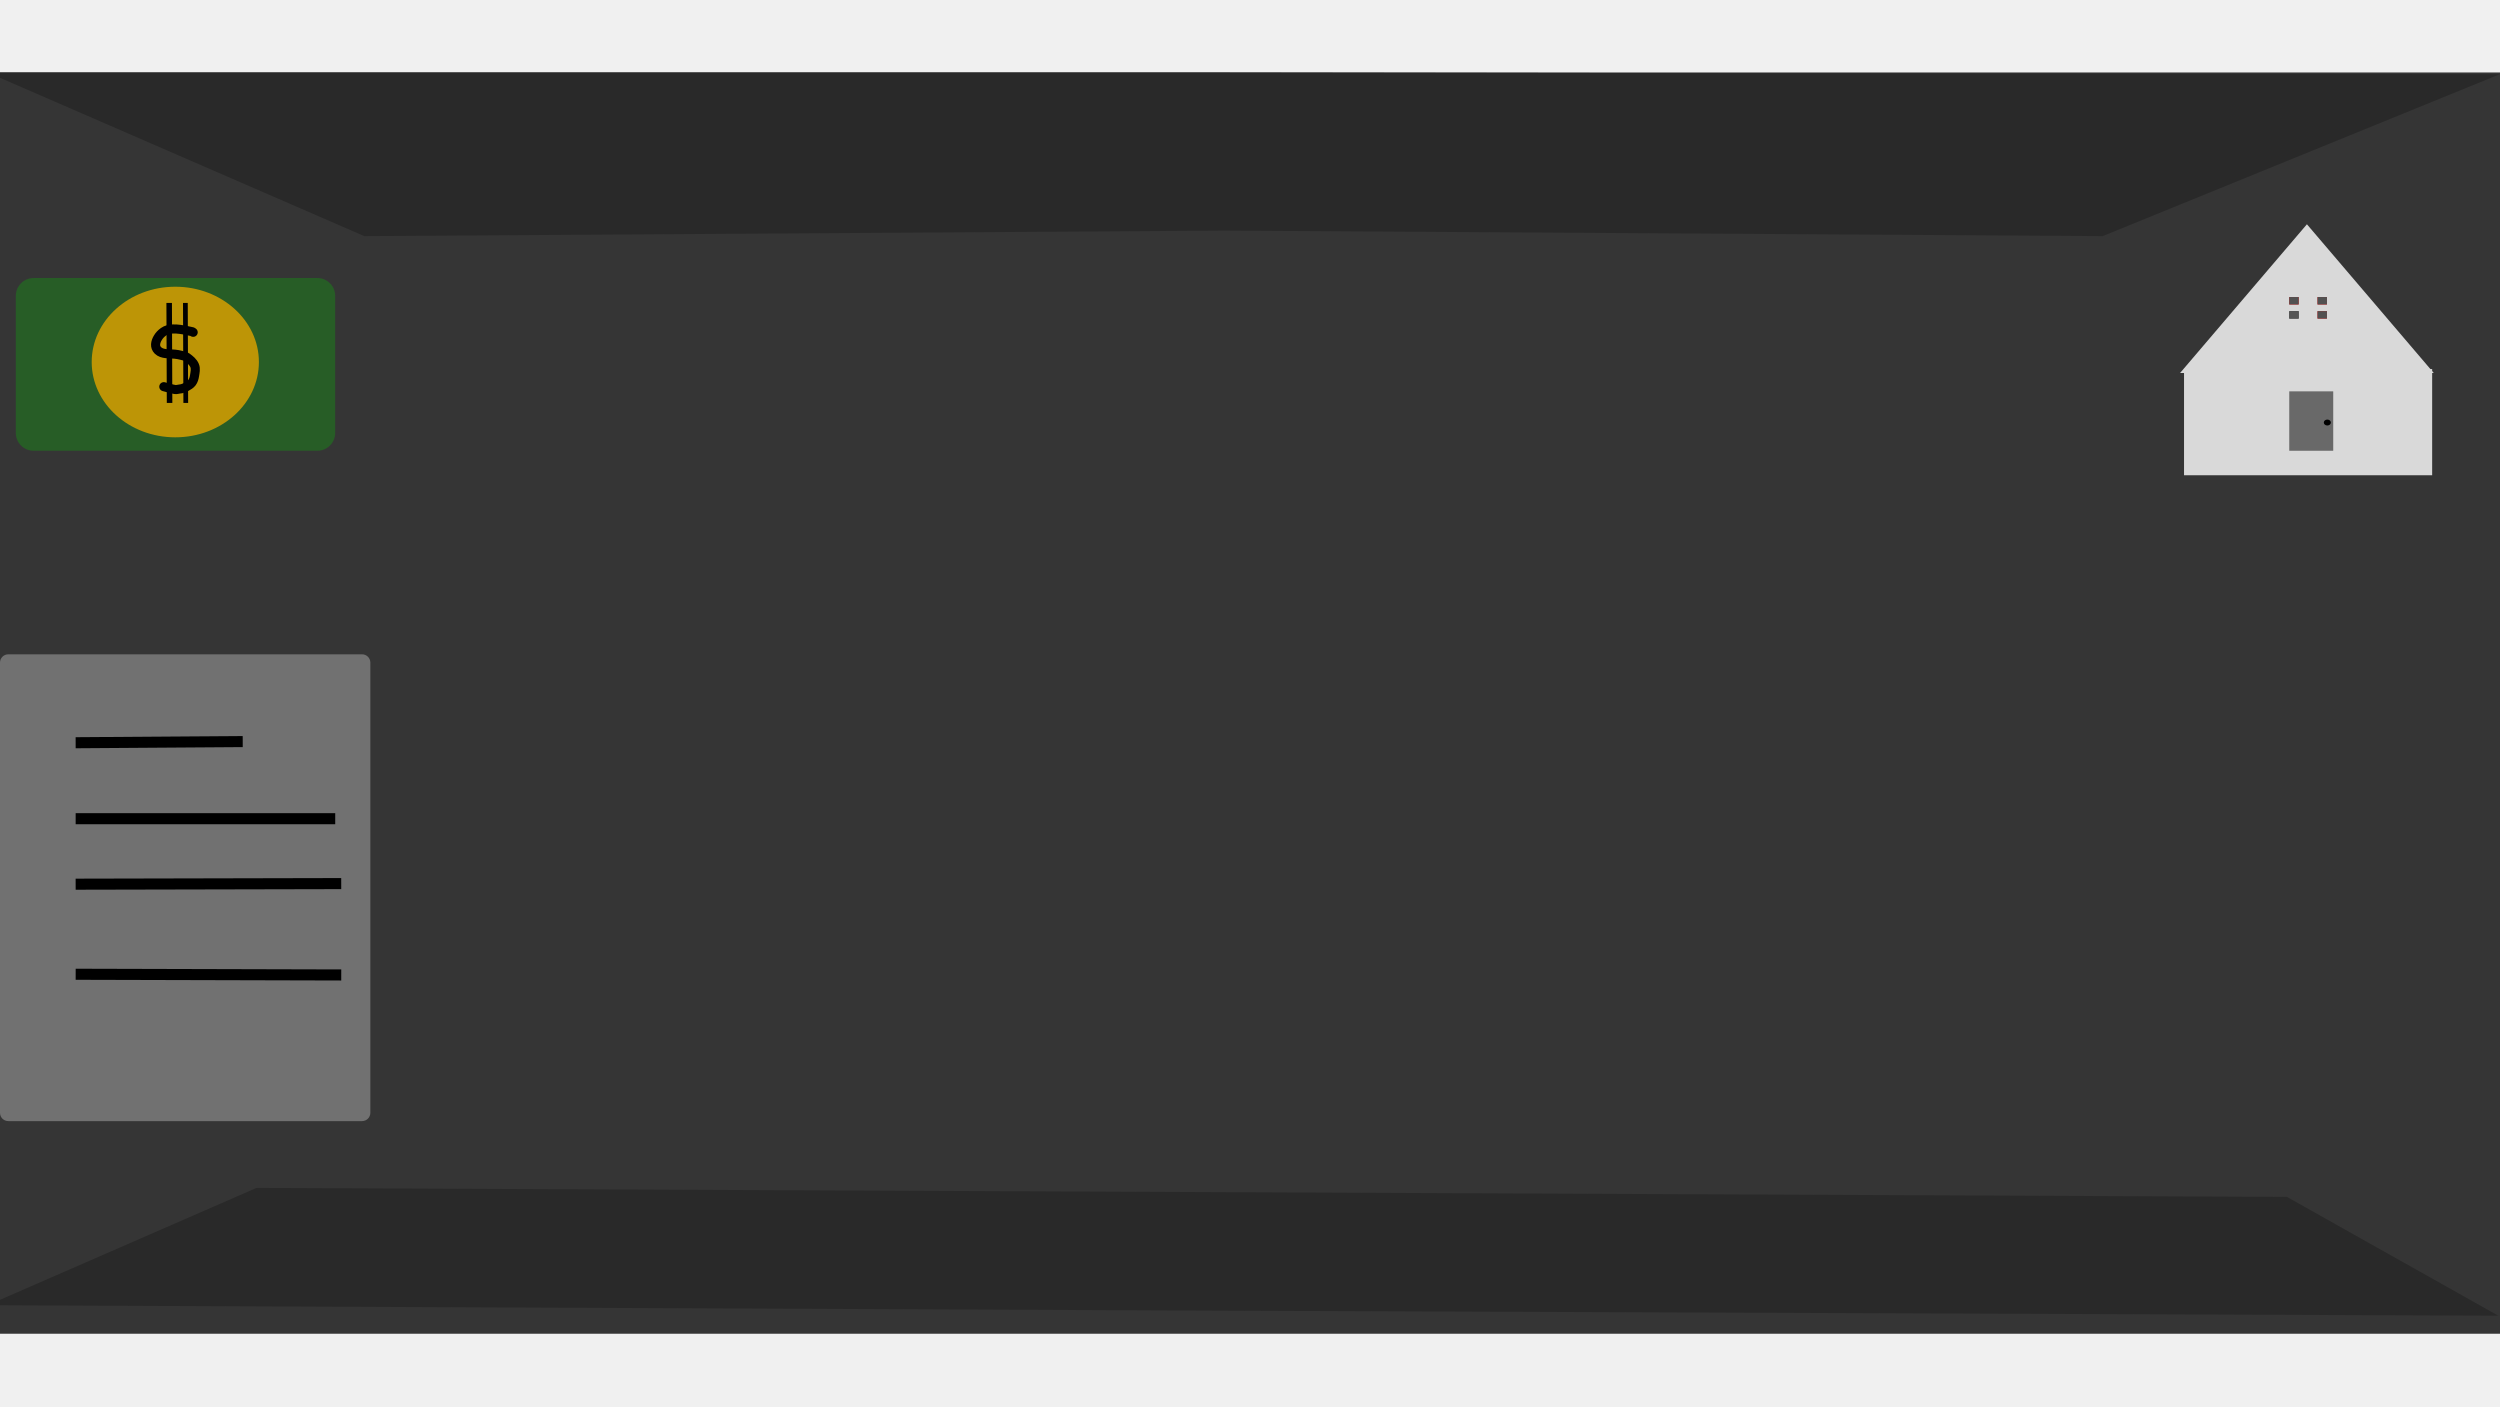
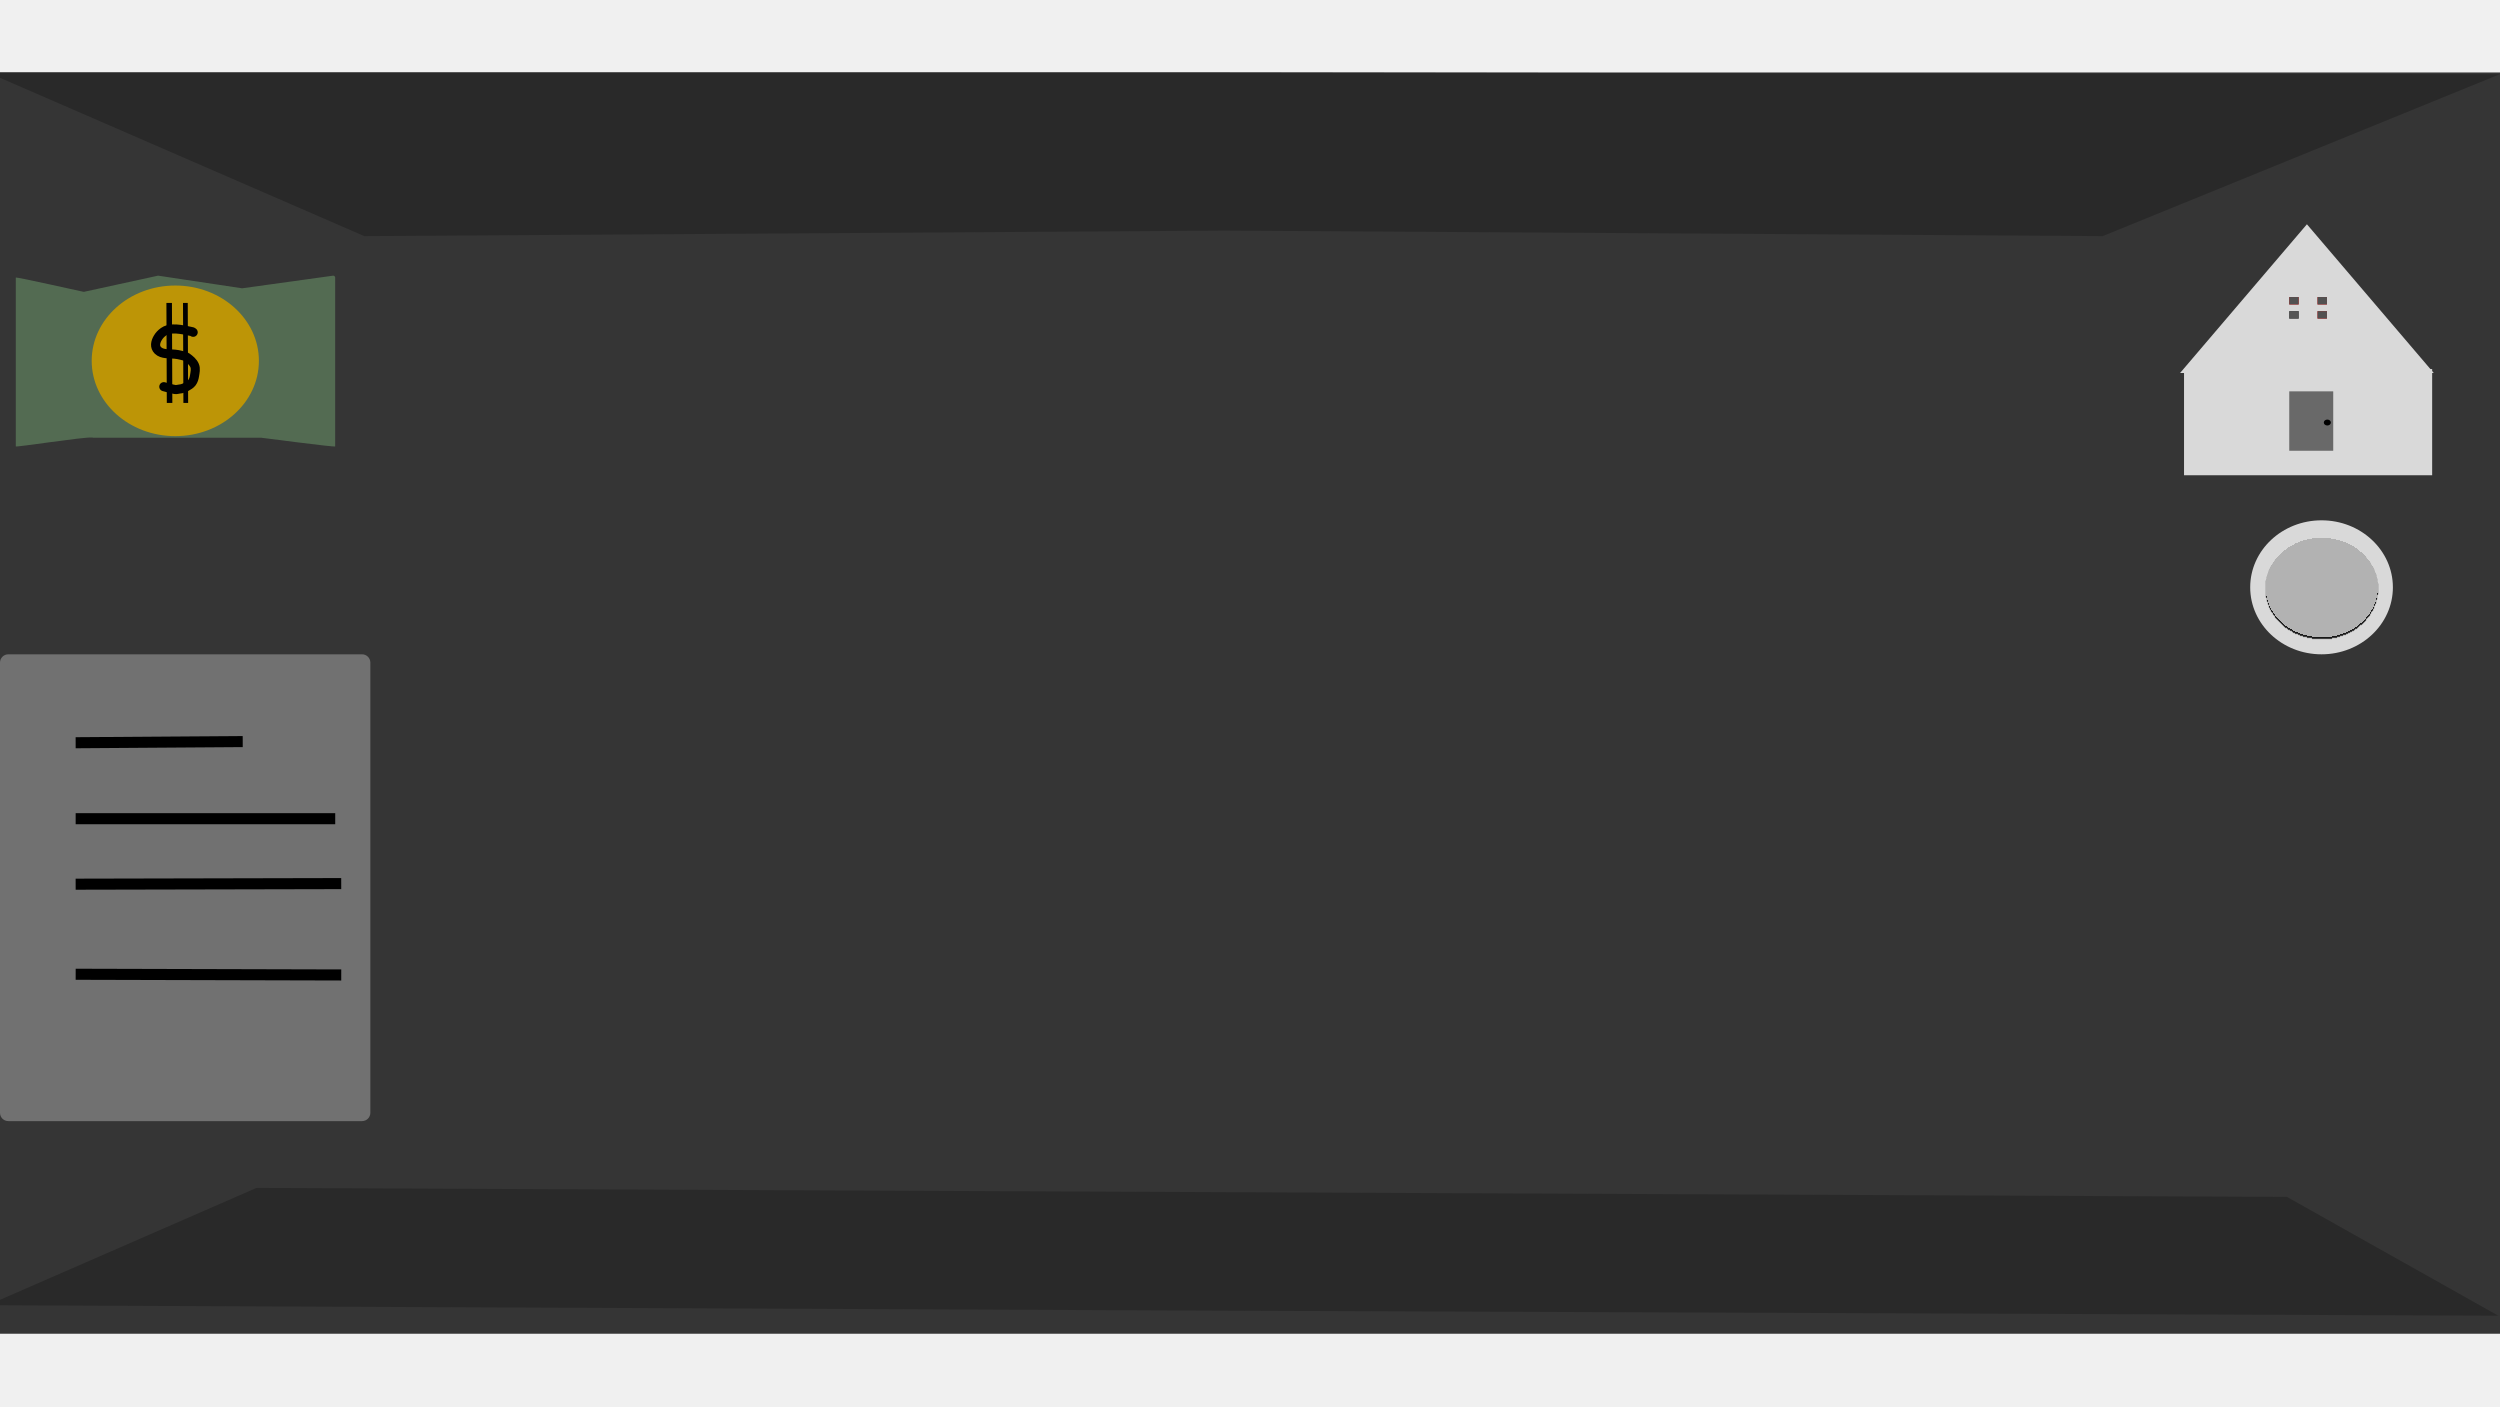
<svg xmlns="http://www.w3.org/2000/svg" width="1920" height="1080" viewBox="0 0 6325 3191" fill="none">
  <g clip-path="url(#clip0_1173_41)">
    <path d="M6325 0H0V3191H6325V0Z" fill="#353535" />
    <path d="M5785.84 2844.74L648.93 2822.01L-31.327 3118.78L3094.21 3132.62L6320.67 3145.32L5785.84 2844.74Z" fill="#292929" />
    <path d="M6325 4.194L5319.71 414L3096.51 400L921.712 414L-31 0H3096.51L6325 4.194Z" fill="#292929" />
    <rect opacity="0.48" y="1472" width="937" height="1181" rx="21" fill="#D9D9D9" fill-opacity="0.76" />
    <line y1="-14" x2="422.706" y2="-14" transform="matrix(0.999976 -0.00699179 0.00196917 0.999998 191.406 1709.71)" stroke="black" stroke-width="28" />
    <path d="M191.406 1887.91L848.113 1887.91" stroke="black" stroke-width="28" />
    <line y1="-14" x2="671.919" y2="-14" transform="matrix(0.999997 -0.00224534 0.00179358 0.999998 191.406 2067.59)" stroke="black" stroke-width="28" />
    <line y1="-14" x2="671.919" y2="-14" transform="matrix(0.999996 0.00266715 -0.00213052 0.999998 191.406 2295.47)" stroke="black" stroke-width="28" />
    <path d="M5836.5 384L6157.36 760.211H5515.64L5836.5 384Z" fill="#D9D9D9" />
    <rect x="5525.6" y="750.344" width="627.764" height="268.655" fill="#D9D9D9" />
    <path d="M5791.8 568.109H5815.64V586.896H5791.8V568.109Z" fill="#EB0000" />
    <path d="M5791.8 568.109H5815.64V586.896H5791.8V568.109Z" fill="#515151" />
    <path d="M5863.32 568.109H5887.16V586.896H5863.32V568.109Z" fill="#EB0000" />
    <path d="M5863.32 568.109H5887.16V586.896H5863.32V568.109Z" fill="#515151" />
    <path d="M5791.8 603.805H5815.64V622.592H5791.8V603.805Z" fill="#2F2F2F" />
    <path d="M5791.8 603.805H5815.64V622.592H5791.8V603.805Z" fill="#555555" />
    <path d="M5863.32 603.805H5887.16V622.592H5863.32V603.805Z" fill="#EB0000" />
    <path d="M5863.32 603.805H5887.16V622.592H5863.32V603.805Z" fill="#515151" />
    <rect x="5791.8" y="806.711" width="111.249" height="150.297" fill="#696969" />
    <ellipse cx="5888.15" cy="885.616" rx="8.94" ry="7.515" fill="black" />
-     <rect x="40" y="520" width="808" height="437" rx="45" fill="#04BD00" fill-opacity="0.29" />
-     <ellipse cx="443.5" cy="732.5" rx="211.5" ry="190.5" fill="#BD9506" />
-     <path d="M414.439 794.879C424.04 797.101 433.059 800.449 442.797 802.1C446.951 802.804 450.214 801.151 454.187 800.866C460.351 800.424 465.961 798.235 471.311 795.371C476.58 792.551 482.093 789.341 485.732 784.507C489.459 779.557 491.227 773.306 492.127 767.349C493.398 758.943 495.783 749.711 492.381 741.523C488.609 732.447 480.786 726.283 472.998 720.524C468.992 717.562 463.279 716.865 458.576 715.567C453.346 714.123 447.513 713.163 442.104 712.608C428.479 711.211 410.204 713.585 399.61 703.157C390.306 694 393.246 681.828 398.942 671.974C402.788 665.319 407.436 660.41 413.723 655.919C420.687 650.945 428.822 649.098 437.454 648.861C449.421 648.532 461.024 650.48 472.686 652.895C476.164 653.615 479.553 654.498 483.066 655.089C485.163 655.441 487.344 655.725 488.755 657.346" stroke="black" stroke-width="23" stroke-linecap="round" />
-     <line x1="429" y1="836.028" x2="428" y2="583.028" stroke="black" stroke-width="14" />
-     <line x1="470" y1="836.024" x2="469" y2="583.024" stroke="black" stroke-width="12" />
+     <ellipse cx="5873.5" cy="1302.5" rx="180.5" ry="169.5" fill="#D9D9D9" />
+     <g filter="url(#filter0_dddddddd_1173_41)">
+       <ellipse cx="5874" cy="1303" rx="142" ry="126" fill="#171717" fill-opacity="0.2" shape-rendering="crispEdges" />
+     </g>
  </g>
+   <path d="M40 519C40 516.301 201.671 553.268 211.561 554.941C211.914 555.001 212.177 554.962 212.527 554.885L400 514L612.5 546L843 514C845.762 514 848 516.239 848 519V946C848 948.761 663.261 924 660.5 924H236.571C235.245 924 233.942 923.636 232.621 923.519C212.162 921.717 40 948.632 40 946V519Z" fill="#536B52" />
+   <ellipse cx="443.5" cy="729.5" rx="211.5" ry="190.5" fill="#BD9506" />
+   <path d="M414.439 794.879C424.04 797.101 433.059 800.449 442.797 802.1C446.951 802.804 450.214 801.151 454.187 800.866C460.351 800.424 465.961 798.235 471.311 795.371C476.58 792.551 482.093 789.341 485.732 784.507C489.459 779.557 491.227 773.306 492.127 767.349C493.398 758.943 495.783 749.711 492.381 741.523C488.609 732.447 480.786 726.283 472.998 720.524C468.992 717.562 463.279 716.865 458.576 715.567C453.346 714.123 447.513 713.163 442.104 712.608C428.479 711.211 410.204 713.585 399.61 703.157C390.306 694 393.246 681.828 398.942 671.974C402.788 665.319 407.436 660.41 413.723 655.919C420.687 650.945 428.822 649.098 437.454 648.861C449.421 648.532 461.024 650.48 472.686 652.895C476.164 653.615 479.553 654.498 483.066 655.089C485.163 655.441 487.344 655.725 488.755 657.346" stroke="black" stroke-width="23" stroke-linecap="round" />
+   <line x1="429" y1="836.028" x2="428" y2="583.028" stroke="black" stroke-width="14" />
+   <line x1="470" y1="836.024" x2="469" y2="583.024" stroke="black" stroke-width="12" />
  <defs>
+     <filter id="filter0_dddddddd_1173_41" x="5728" y="1177" width="292" height="260" filterUnits="userSpaceOnUse" color-interpolation-filters="sRGB">
+       <feFlood flood-opacity="0" result="BackgroundImageFix" />
+       <feColorMatrix in="SourceAlpha" type="matrix" values="0 0 0 0 0 0 0 0 0 0 0 0 0 0 0 0 0 0 127 0" result="hardAlpha" />
+       <feOffset dy="4" />
+       <feGaussianBlur stdDeviation="2" />
+       <feComposite in2="hardAlpha" operator="out" />
+       <feColorMatrix type="matrix" values="0 0 0 0 0 0 0 0 0 0 0 0 0 0 0 0 0 0 0.25 0" />
+       <feBlend mode="normal" in2="BackgroundImageFix" result="effect1_dropShadow_1173_41" />
+       <feColorMatrix in="SourceAlpha" type="matrix" values="0 0 0 0 0 0 0 0 0 0 0 0 0 0 0 0 0 0 127 0" result="hardAlpha" />
+       <feOffset dy="4" />
+       <feGaussianBlur stdDeviation="2" />
+       <feComposite in2="hardAlpha" operator="out" />
+       <feColorMatrix type="matrix" values="0 0 0 0 0 0 0 0 0 0 0 0 0 0 0 0 0 0 0.25 0" />
+       <feBlend mode="normal" in2="effect1_dropShadow_1173_41" result="effect2_dropShadow_1173_41" />
+       <feColorMatrix in="SourceAlpha" type="matrix" values="0 0 0 0 0 0 0 0 0 0 0 0 0 0 0 0 0 0 127 0" result="hardAlpha" />
+       <feOffset dy="4" />
+       <feGaussianBlur stdDeviation="2" />
+       <feComposite in2="hardAlpha" operator="out" />
+       <feColorMatrix type="matrix" values="0 0 0 0 0 0 0 0 0 0 0 0 0 0 0 0 0 0 0.25 0" />
+       <feBlend mode="normal" in2="effect2_dropShadow_1173_41" result="effect3_dropShadow_1173_41" />
+       <feColorMatrix in="SourceAlpha" type="matrix" values="0 0 0 0 0 0 0 0 0 0 0 0 0 0 0 0 0 0 127 0" result="hardAlpha" />
+       <feOffset dy="4" />
+       <feGaussianBlur stdDeviation="2" />
+       <feComposite in2="hardAlpha" operator="out" />
+       <feColorMatrix type="matrix" values="0 0 0 0 0 0 0 0 0 0 0 0 0 0 0 0 0 0 0.25 0" />
+       <feBlend mode="normal" in2="effect3_dropShadow_1173_41" result="effect4_dropShadow_1173_41" />
+       <feColorMatrix in="SourceAlpha" type="matrix" values="0 0 0 0 0 0 0 0 0 0 0 0 0 0 0 0 0 0 127 0" result="hardAlpha" />
+       <feOffset dy="4" />
+       <feGaussianBlur stdDeviation="2" />
+       <feComposite in2="hardAlpha" operator="out" />
+       <feColorMatrix type="matrix" values="0 0 0 0 0 0 0 0 0 0 0 0 0 0 0 0 0 0 0.25 0" />
+       <feBlend mode="normal" in2="effect4_dropShadow_1173_41" result="effect5_dropShadow_1173_41" />
+       <feColorMatrix in="SourceAlpha" type="matrix" values="0 0 0 0 0 0 0 0 0 0 0 0 0 0 0 0 0 0 127 0" result="hardAlpha" />
+       <feOffset dy="4" />
+       <feGaussianBlur stdDeviation="2" />
+       <feComposite in2="hardAlpha" operator="out" />
+       <feColorMatrix type="matrix" values="0 0 0 0 0 0 0 0 0 0 0 0 0 0 0 0 0 0 0.25 0" />
+       <feBlend mode="normal" in2="effect5_dropShadow_1173_41" result="effect6_dropShadow_1173_41" />
+       <feColorMatrix in="SourceAlpha" type="matrix" values="0 0 0 0 0 0 0 0 0 0 0 0 0 0 0 0 0 0 127 0" result="hardAlpha" />
+       <feOffset dy="4" />
+       <feGaussianBlur stdDeviation="2" />
+       <feComposite in2="hardAlpha" operator="out" />
+       <feColorMatrix type="matrix" values="0 0 0 0 0 0 0 0 0 0 0 0 0 0 0 0 0 0 0.25 0" />
+       <feBlend mode="normal" in2="effect6_dropShadow_1173_41" result="effect7_dropShadow_1173_41" />
+       <feColorMatrix in="SourceAlpha" type="matrix" values="0 0 0 0 0 0 0 0 0 0 0 0 0 0 0 0 0 0 127 0" result="hardAlpha" />
+       <feOffset dy="4" />
+       <feGaussianBlur stdDeviation="2" />
+       <feComposite in2="hardAlpha" operator="out" />
+       <feColorMatrix type="matrix" values="0 0 0 0 0 0 0 0 0 0 0 0 0 0 0 0 0 0 0.25 0" />
+       <feBlend mode="normal" in2="effect7_dropShadow_1173_41" result="effect8_dropShadow_1173_41" />
+       <feBlend mode="normal" in="SourceGraphic" in2="effect8_dropShadow_1173_41" result="shape" />
+     </filter>
    <clipPath id="clip0_1173_41">
      <rect width="6325" height="3191" fill="white" />
    </clipPath>
  </defs>
</svg>
